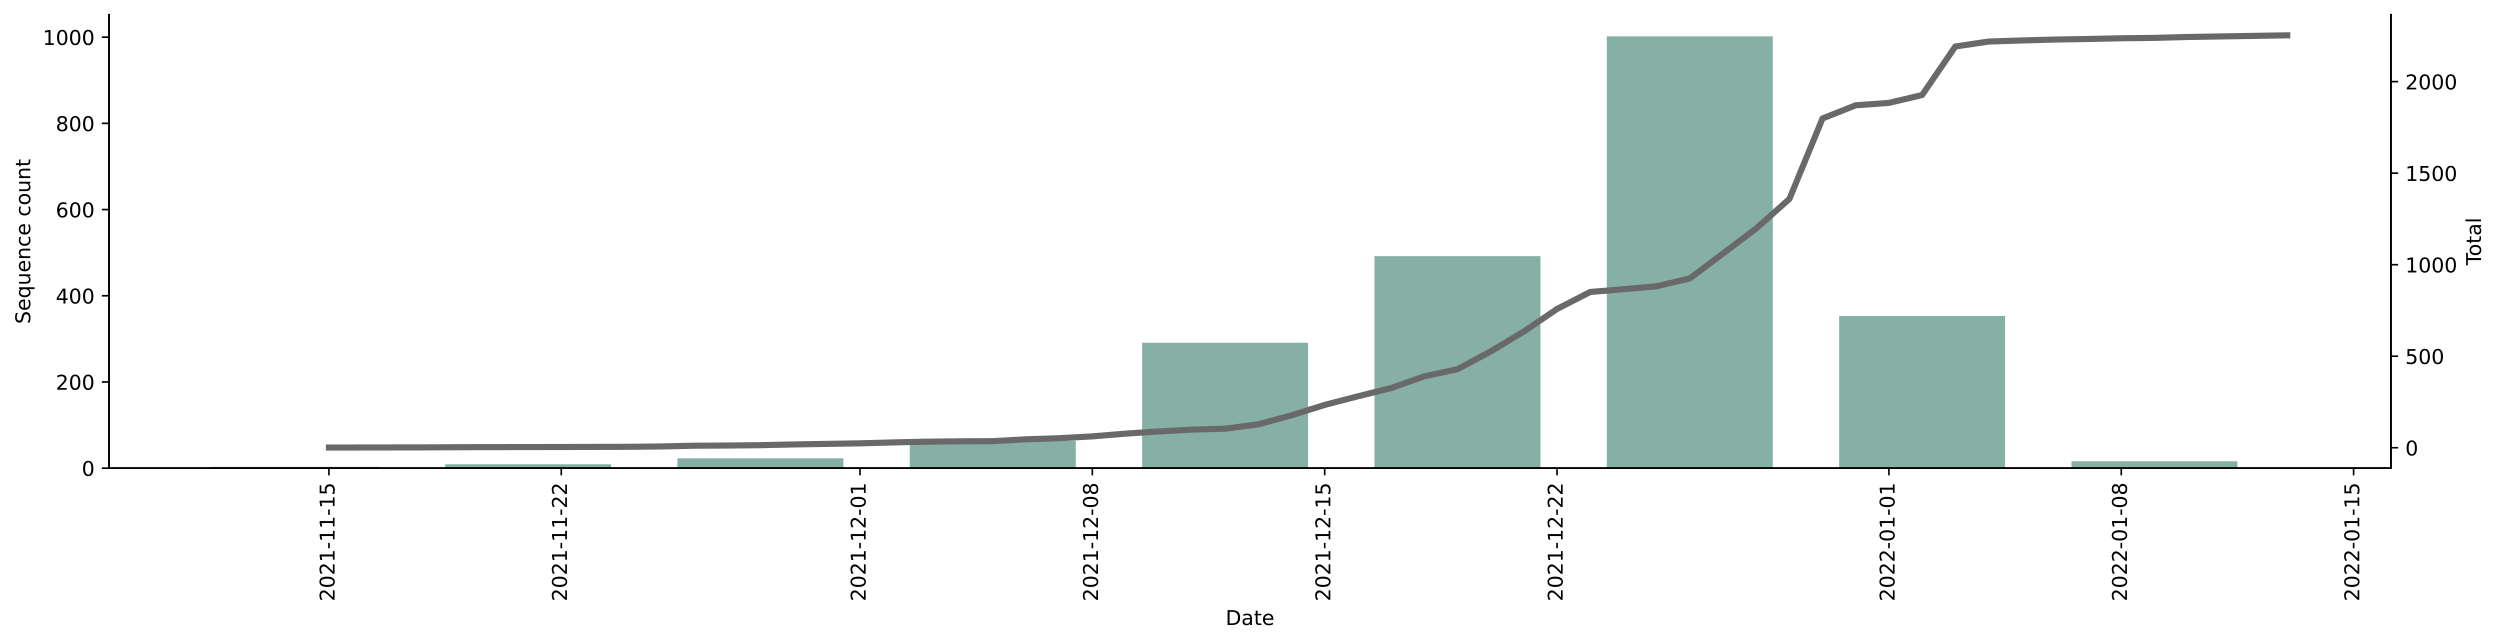
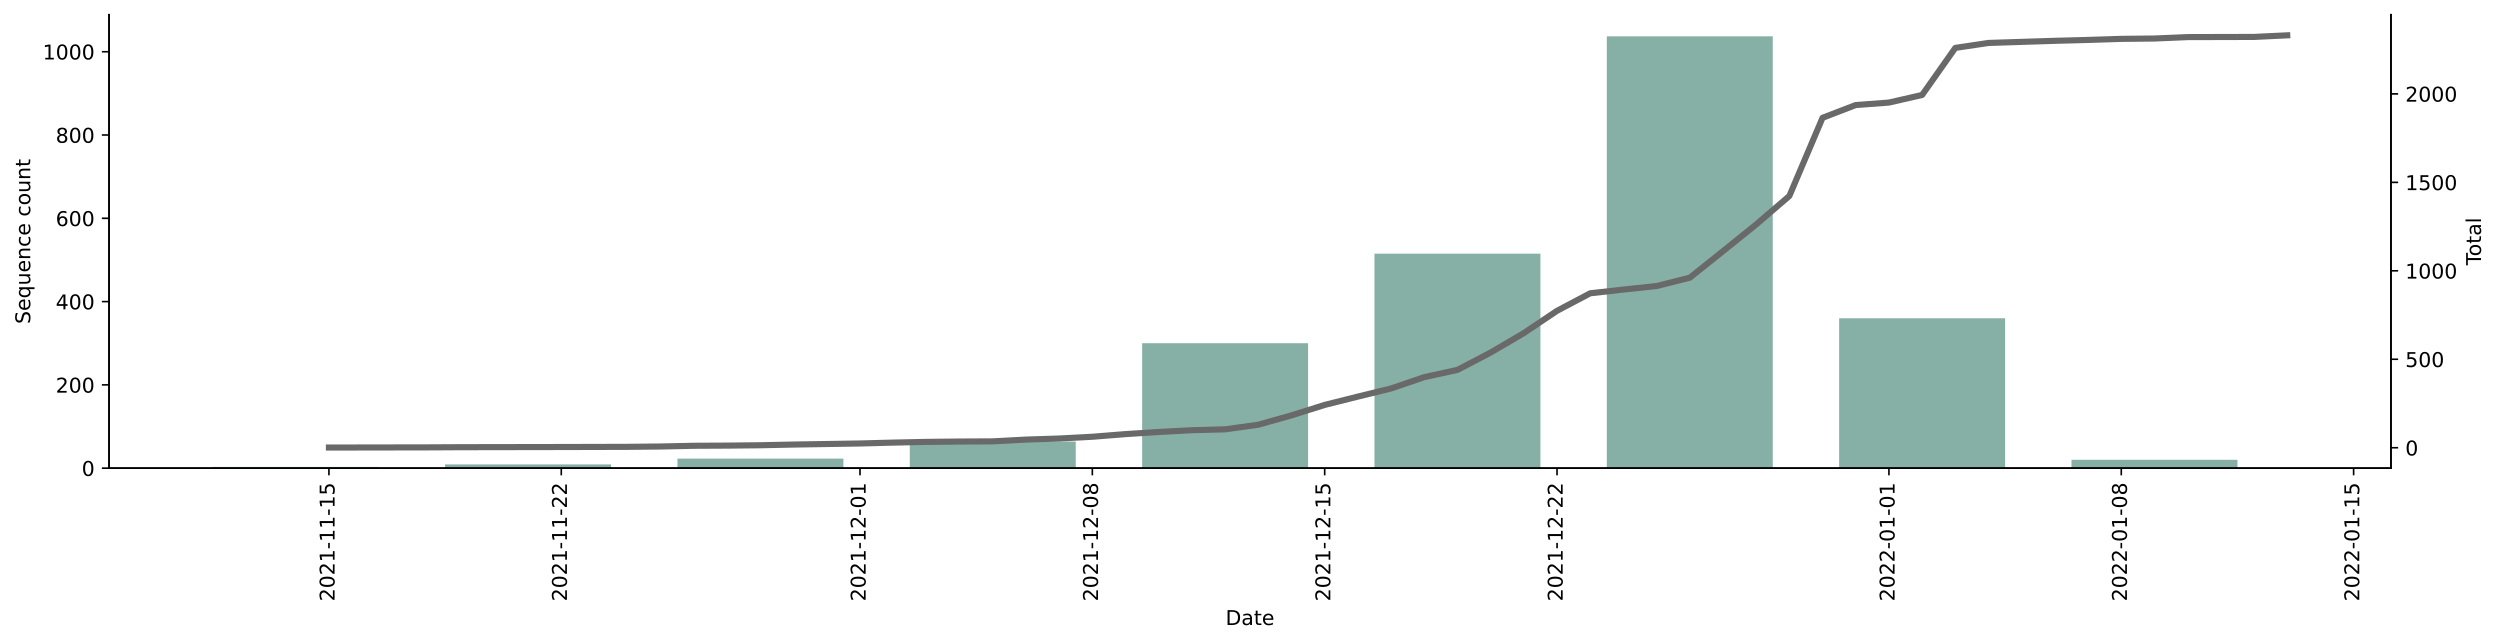
<svg xmlns="http://www.w3.org/2000/svg" xmlns:xlink="http://www.w3.org/1999/xlink" height="314.954pt" version="1.1" viewBox="0 0 1222.656 314.954" width="1222.656pt">
  <defs>
    <style type="text/css">*{stroke-linecap:butt;stroke-linejoin:round;}</style>
  </defs>
  <g id="figure_1">
    <g id="patch_1">
      <path d="M 0 314.954  L 1222.656 314.954  L 1222.656 0  L 0 0  z " style="fill:#ffffff;" />
    </g>
    <g id="axes_1">
      <g id="patch_2">
        <path d="M 53.328 228.96  L 1169.328 228.96  L 1169.328 7.2  L 53.328 7.2  z " style="fill:#ffffff;" />
      </g>
      <g id="patch_3">
-         <path clip-path="url(#pfc1328d884)" d="M 104.055 228.96  L 185.219 228.96  L 185.219 228.328  L 104.055 228.328  z " style="fill:#86b0a6;" />
+         <path clip-path="url(#p9850319fcd)" d="M 104.055 228.96  L 185.219 228.96  L 185.219 228.349  L 104.055 228.349  z " style="fill:#86b0a6;" />
      </g>
      <g id="patch_4">
-         <path clip-path="url(#pfc1328d884)" d="M 217.684 228.96  L 298.848 228.96  L 298.848 227.063  L 217.684 227.063  z " style="fill:#86b0a6;" />
+         <path clip-path="url(#p9850319fcd)" d="M 217.684 228.96  L 298.848 228.96  L 298.848 227.127  L 217.684 227.127  z " style="fill:#86b0a6;" />
      </g>
      <g id="patch_5">
-         <path clip-path="url(#pfc1328d884)" d="M 331.314 228.96  L 412.477 228.96  L 412.477 224.112  L 331.314 224.112  z " style="fill:#86b0a6;" />
+         <path clip-path="url(#p9850319fcd)" d="M 331.314 228.96  L 412.477 228.96  L 412.477 224.276  L 331.314 224.276  z " style="fill:#86b0a6;" />
      </g>
      <g id="patch_6">
-         <path clip-path="url(#pfc1328d884)" d="M 444.943 228.96  L 526.106 228.96  L 526.106 215.47  L 444.943 215.47  z " style="fill:#86b0a6;" />
+         <path clip-path="url(#p9850319fcd)" d="M 444.943 228.96  L 526.106 228.96  L 526.106 215.925  L 444.943 215.925  z " style="fill:#86b0a6;" />
      </g>
      <g id="patch_7">
-         <path clip-path="url(#pfc1328d884)" d="M 558.572 228.96  L 639.735 228.96  L 639.735 167.623  L 558.572 167.623  z " style="fill:#86b0a6;" />
+         <path clip-path="url(#p9850319fcd)" d="M 558.572 228.96  L 639.735 228.96  L 639.735 167.861  L 558.572 167.861  z " style="fill:#86b0a6;" />
      </g>
      <g id="patch_8">
-         <path clip-path="url(#pfc1328d884)" d="M 672.201 228.96  L 753.364 228.96  L 753.364 125.257  L 672.201 125.257  z " style="fill:#86b0a6;" />
+         <path clip-path="url(#p9850319fcd)" d="M 672.201 228.96  L 753.364 228.96  L 753.364 124.073  L 672.201 124.073  z " style="fill:#86b0a6;" />
      </g>
      <g id="patch_9">
-         <path clip-path="url(#pfc1328d884)" d="M 785.83 228.96  L 866.994 228.96  L 866.994 17.76  L 785.83 17.76  z " style="fill:#86b0a6;" />
+         <path clip-path="url(#p9850319fcd)" d="M 785.83 228.96  L 866.994 228.96  L 866.994 17.76  L 785.83 17.76  z " style="fill:#86b0a6;" />
      </g>
      <g id="patch_10">
-         <path clip-path="url(#pfc1328d884)" d="M 899.459 228.96  L 980.623 228.96  L 980.623 154.555  L 899.459 154.555  z " style="fill:#86b0a6;" />
+         <path clip-path="url(#p9850319fcd)" d="M 899.459 228.96  L 980.623 228.96  L 980.623 155.641  L 899.459 155.641  z " style="fill:#86b0a6;" />
      </g>
      <g id="patch_11">
-         <path clip-path="url(#pfc1328d884)" d="M 1013.088 228.96  L 1094.252 228.96  L 1094.252 225.588  L 1013.088 225.588  z " style="fill:#86b0a6;" />
+         <path clip-path="url(#p9850319fcd)" d="M 1013.088 228.96  L 1094.252 228.96  L 1094.252 224.887  L 1013.088 224.887  z " style="fill:#86b0a6;" />
      </g>
      <g id="matplotlib.axis_1">
        <g id="xtick_1">
          <g id="line2d_1">
            <defs>
-               <path d="M 0 0  L 0 3.5  " id="mb93e40b481" style="stroke:#000000;stroke-width:0.8;" />
-             </defs>
-             <g>
-               <use style="stroke:#000000;stroke-width:0.8;" x="160.87" xlink:href="#mb93e40b481" y="228.96" />
+               <path d="M 0 0  L 0 3.5  " id="mb2f01a2f8e" style="stroke:#000000;stroke-width:0.8;" />
+             </defs>
+             <g>
+               <use style="stroke:#000000;stroke-width:0.8;" x="160.87" xlink:href="#mb2f01a2f8e" y="228.96" />
            </g>
          </g>
          <g id="text_1">
            <g transform="translate(163.6293 294.0756)rotate(-90)scale(0.1 -0.1)">
              <defs>
                <path d="M 1228 531  L 3431 531  L 3431 0  L 469 0  L 469 531  Q 828 903 1448 1529  Q 2069 2156 2228 2338  Q 2531 2678 2651 2914  Q 2772 3150 2772 3378  Q 2772 3750 2511 3984  Q 2250 4219 1831 4219  Q 1534 4219 1204 4116  Q 875 4013 500 3803  L 500 4441  Q 881 4594 1212 4672  Q 1544 4750 1819 4750  Q 2544 4750 2975 4387  Q 3406 4025 3406 3419  Q 3406 3131 3298 2873  Q 3191 2616 2906 2266  Q 2828 2175 2409 1742  Q 1991 1309 1228 531  z " id="DejaVuSans-32" transform="scale(0.015625)" />
                <path d="M 2034 4250  Q 1547 4250 1301 3770  Q 1056 3291 1056 2328  Q 1056 1369 1301 889  Q 1547 409 2034 409  Q 2525 409 2770 889  Q 3016 1369 3016 2328  Q 3016 3291 2770 3770  Q 2525 4250 2034 4250  z M 2034 4750  Q 2819 4750 3233 4129  Q 3647 3509 3647 2328  Q 3647 1150 3233 529  Q 2819 -91 2034 -91  Q 1250 -91 836 529  Q 422 1150 422 2328  Q 422 3509 836 4129  Q 1250 4750 2034 4750  z " id="DejaVuSans-30" transform="scale(0.015625)" />
                <path d="M 794 531  L 1825 531  L 1825 4091  L 703 3866  L 703 4441  L 1819 4666  L 2450 4666  L 2450 531  L 3481 531  L 3481 0  L 794 0  L 794 531  z " id="DejaVuSans-31" transform="scale(0.015625)" />
                <path d="M 313 2009  L 1997 2009  L 1997 1497  L 313 1497  L 313 2009  z " id="DejaVuSans-2d" transform="scale(0.015625)" />
                <path d="M 691 4666  L 3169 4666  L 3169 4134  L 1269 4134  L 1269 2991  Q 1406 3038 1543 3061  Q 1681 3084 1819 3084  Q 2600 3084 3056 2656  Q 3513 2228 3513 1497  Q 3513 744 3044 326  Q 2575 -91 1722 -91  Q 1428 -91 1123 -41  Q 819 9 494 109  L 494 744  Q 775 591 1075 516  Q 1375 441 1709 441  Q 2250 441 2565 725  Q 2881 1009 2881 1497  Q 2881 1984 2565 2268  Q 2250 2553 1709 2553  Q 1456 2553 1204 2497  Q 953 2441 691 2322  L 691 4666  z " id="DejaVuSans-35" transform="scale(0.015625)" />
              </defs>
              <use xlink:href="#DejaVuSans-32" />
              <use x="63.623" xlink:href="#DejaVuSans-30" />
              <use x="127.246" xlink:href="#DejaVuSans-32" />
              <use x="190.869" xlink:href="#DejaVuSans-31" />
              <use x="254.492" xlink:href="#DejaVuSans-2d" />
              <use x="290.576" xlink:href="#DejaVuSans-31" />
              <use x="354.199" xlink:href="#DejaVuSans-31" />
              <use x="417.822" xlink:href="#DejaVuSans-2d" />
              <use x="453.906" xlink:href="#DejaVuSans-31" />
              <use x="517.529" xlink:href="#DejaVuSans-35" />
            </g>
          </g>
        </g>
        <g id="xtick_2">
          <g id="line2d_2">
            <g>
-               <use style="stroke:#000000;stroke-width:0.8;" x="274.499" xlink:href="#mb93e40b481" y="228.96" />
+               <use style="stroke:#000000;stroke-width:0.8;" x="274.499" xlink:href="#mb2f01a2f8e" y="228.96" />
            </g>
          </g>
          <g id="text_2">
            <g transform="translate(277.2584 294.0756)rotate(-90)scale(0.1 -0.1)">
              <use xlink:href="#DejaVuSans-32" />
              <use x="63.623" xlink:href="#DejaVuSans-30" />
              <use x="127.246" xlink:href="#DejaVuSans-32" />
              <use x="190.869" xlink:href="#DejaVuSans-31" />
              <use x="254.492" xlink:href="#DejaVuSans-2d" />
              <use x="290.576" xlink:href="#DejaVuSans-31" />
              <use x="354.199" xlink:href="#DejaVuSans-31" />
              <use x="417.822" xlink:href="#DejaVuSans-2d" />
              <use x="453.906" xlink:href="#DejaVuSans-32" />
              <use x="517.529" xlink:href="#DejaVuSans-32" />
            </g>
          </g>
        </g>
        <g id="xtick_3">
          <g id="line2d_3">
            <g>
-               <use style="stroke:#000000;stroke-width:0.8;" x="420.594" xlink:href="#mb93e40b481" y="228.96" />
+               <use style="stroke:#000000;stroke-width:0.8;" x="420.594" xlink:href="#mb2f01a2f8e" y="228.96" />
            </g>
          </g>
          <g id="text_3">
            <g transform="translate(423.353 294.0756)rotate(-90)scale(0.1 -0.1)">
              <use xlink:href="#DejaVuSans-32" />
              <use x="63.623" xlink:href="#DejaVuSans-30" />
              <use x="127.246" xlink:href="#DejaVuSans-32" />
              <use x="190.869" xlink:href="#DejaVuSans-31" />
              <use x="254.492" xlink:href="#DejaVuSans-2d" />
              <use x="290.576" xlink:href="#DejaVuSans-31" />
              <use x="354.199" xlink:href="#DejaVuSans-32" />
              <use x="417.822" xlink:href="#DejaVuSans-2d" />
              <use x="453.906" xlink:href="#DejaVuSans-30" />
              <use x="517.529" xlink:href="#DejaVuSans-31" />
            </g>
          </g>
        </g>
        <g id="xtick_4">
          <g id="line2d_4">
            <g>
-               <use style="stroke:#000000;stroke-width:0.8;" x="534.223" xlink:href="#mb93e40b481" y="228.96" />
+               <use style="stroke:#000000;stroke-width:0.8;" x="534.223" xlink:href="#mb2f01a2f8e" y="228.96" />
            </g>
          </g>
          <g id="text_4">
            <g transform="translate(536.982 294.0756)rotate(-90)scale(0.1 -0.1)">
              <defs>
                <path d="M 2034 2216  Q 1584 2216 1326 1975  Q 1069 1734 1069 1313  Q 1069 891 1326 650  Q 1584 409 2034 409  Q 2484 409 2743 651  Q 3003 894 3003 1313  Q 3003 1734 2745 1975  Q 2488 2216 2034 2216  z M 1403 2484  Q 997 2584 770 2862  Q 544 3141 544 3541  Q 544 4100 942 4425  Q 1341 4750 2034 4750  Q 2731 4750 3128 4425  Q 3525 4100 3525 3541  Q 3525 3141 3298 2862  Q 3072 2584 2669 2484  Q 3125 2378 3379 2068  Q 3634 1759 3634 1313  Q 3634 634 3220 271  Q 2806 -91 2034 -91  Q 1263 -91 848 271  Q 434 634 434 1313  Q 434 1759 690 2068  Q 947 2378 1403 2484  z M 1172 3481  Q 1172 3119 1398 2916  Q 1625 2713 2034 2713  Q 2441 2713 2670 2916  Q 2900 3119 2900 3481  Q 2900 3844 2670 4047  Q 2441 4250 2034 4250  Q 1625 4250 1398 4047  Q 1172 3844 1172 3481  z " id="DejaVuSans-38" transform="scale(0.015625)" />
              </defs>
              <use xlink:href="#DejaVuSans-32" />
              <use x="63.623" xlink:href="#DejaVuSans-30" />
              <use x="127.246" xlink:href="#DejaVuSans-32" />
              <use x="190.869" xlink:href="#DejaVuSans-31" />
              <use x="254.492" xlink:href="#DejaVuSans-2d" />
              <use x="290.576" xlink:href="#DejaVuSans-31" />
              <use x="354.199" xlink:href="#DejaVuSans-32" />
              <use x="417.822" xlink:href="#DejaVuSans-2d" />
              <use x="453.906" xlink:href="#DejaVuSans-30" />
              <use x="517.529" xlink:href="#DejaVuSans-38" />
            </g>
          </g>
        </g>
        <g id="xtick_5">
          <g id="line2d_5">
            <g>
-               <use style="stroke:#000000;stroke-width:0.8;" x="647.852" xlink:href="#mb93e40b481" y="228.96" />
+               <use style="stroke:#000000;stroke-width:0.8;" x="647.852" xlink:href="#mb2f01a2f8e" y="228.96" />
            </g>
          </g>
          <g id="text_5">
            <g transform="translate(650.6111 294.0756)rotate(-90)scale(0.1 -0.1)">
              <use xlink:href="#DejaVuSans-32" />
              <use x="63.623" xlink:href="#DejaVuSans-30" />
              <use x="127.246" xlink:href="#DejaVuSans-32" />
              <use x="190.869" xlink:href="#DejaVuSans-31" />
              <use x="254.492" xlink:href="#DejaVuSans-2d" />
              <use x="290.576" xlink:href="#DejaVuSans-31" />
              <use x="354.199" xlink:href="#DejaVuSans-32" />
              <use x="417.822" xlink:href="#DejaVuSans-2d" />
              <use x="453.906" xlink:href="#DejaVuSans-31" />
              <use x="517.529" xlink:href="#DejaVuSans-35" />
            </g>
          </g>
        </g>
        <g id="xtick_6">
          <g id="line2d_6">
            <g>
-               <use style="stroke:#000000;stroke-width:0.8;" x="761.481" xlink:href="#mb93e40b481" y="228.96" />
+               <use style="stroke:#000000;stroke-width:0.8;" x="761.481" xlink:href="#mb2f01a2f8e" y="228.96" />
            </g>
          </g>
          <g id="text_6">
            <g transform="translate(764.2402 294.0756)rotate(-90)scale(0.1 -0.1)">
              <use xlink:href="#DejaVuSans-32" />
              <use x="63.623" xlink:href="#DejaVuSans-30" />
              <use x="127.246" xlink:href="#DejaVuSans-32" />
              <use x="190.869" xlink:href="#DejaVuSans-31" />
              <use x="254.492" xlink:href="#DejaVuSans-2d" />
              <use x="290.576" xlink:href="#DejaVuSans-31" />
              <use x="354.199" xlink:href="#DejaVuSans-32" />
              <use x="417.822" xlink:href="#DejaVuSans-2d" />
              <use x="453.906" xlink:href="#DejaVuSans-32" />
              <use x="517.529" xlink:href="#DejaVuSans-32" />
            </g>
          </g>
        </g>
        <g id="xtick_7">
          <g id="line2d_7">
            <g>
-               <use style="stroke:#000000;stroke-width:0.8;" x="923.808" xlink:href="#mb93e40b481" y="228.96" />
+               <use style="stroke:#000000;stroke-width:0.8;" x="923.808" xlink:href="#mb2f01a2f8e" y="228.96" />
            </g>
          </g>
          <g id="text_7">
            <g transform="translate(926.5675 294.0756)rotate(-90)scale(0.1 -0.1)">
              <use xlink:href="#DejaVuSans-32" />
              <use x="63.623" xlink:href="#DejaVuSans-30" />
              <use x="127.246" xlink:href="#DejaVuSans-32" />
              <use x="190.869" xlink:href="#DejaVuSans-32" />
              <use x="254.492" xlink:href="#DejaVuSans-2d" />
              <use x="290.576" xlink:href="#DejaVuSans-30" />
              <use x="354.199" xlink:href="#DejaVuSans-31" />
              <use x="417.822" xlink:href="#DejaVuSans-2d" />
              <use x="453.906" xlink:href="#DejaVuSans-30" />
              <use x="517.529" xlink:href="#DejaVuSans-31" />
            </g>
          </g>
        </g>
        <g id="xtick_8">
          <g id="line2d_8">
            <g>
-               <use style="stroke:#000000;stroke-width:0.8;" x="1037.437" xlink:href="#mb93e40b481" y="228.96" />
+               <use style="stroke:#000000;stroke-width:0.8;" x="1037.437" xlink:href="#mb2f01a2f8e" y="228.96" />
            </g>
          </g>
          <g id="text_8">
            <g transform="translate(1040.197 294.0756)rotate(-90)scale(0.1 -0.1)">
              <use xlink:href="#DejaVuSans-32" />
              <use x="63.623" xlink:href="#DejaVuSans-30" />
              <use x="127.246" xlink:href="#DejaVuSans-32" />
              <use x="190.869" xlink:href="#DejaVuSans-32" />
              <use x="254.492" xlink:href="#DejaVuSans-2d" />
              <use x="290.576" xlink:href="#DejaVuSans-30" />
              <use x="354.199" xlink:href="#DejaVuSans-31" />
              <use x="417.822" xlink:href="#DejaVuSans-2d" />
              <use x="453.906" xlink:href="#DejaVuSans-30" />
              <use x="517.529" xlink:href="#DejaVuSans-38" />
            </g>
          </g>
        </g>
        <g id="xtick_9">
          <g id="line2d_9">
            <g>
-               <use style="stroke:#000000;stroke-width:0.8;" x="1151.066" xlink:href="#mb93e40b481" y="228.96" />
+               <use style="stroke:#000000;stroke-width:0.8;" x="1151.066" xlink:href="#mb2f01a2f8e" y="228.96" />
            </g>
          </g>
          <g id="text_9">
            <g transform="translate(1153.826 294.0756)rotate(-90)scale(0.1 -0.1)">
              <use xlink:href="#DejaVuSans-32" />
              <use x="63.623" xlink:href="#DejaVuSans-30" />
              <use x="127.246" xlink:href="#DejaVuSans-32" />
              <use x="190.869" xlink:href="#DejaVuSans-32" />
              <use x="254.492" xlink:href="#DejaVuSans-2d" />
              <use x="290.576" xlink:href="#DejaVuSans-30" />
              <use x="354.199" xlink:href="#DejaVuSans-31" />
              <use x="417.822" xlink:href="#DejaVuSans-2d" />
              <use x="453.906" xlink:href="#DejaVuSans-31" />
              <use x="517.529" xlink:href="#DejaVuSans-35" />
            </g>
          </g>
        </g>
        <g id="text_10">
          <g transform="translate(599.3773 305.6741)scale(0.1 -0.1)">
            <defs>
              <path d="M 1259 4147  L 1259 519  L 2022 519  Q 2988 519 3436 956  Q 3884 1394 3884 2338  Q 3884 3275 3436 3711  Q 2988 4147 2022 4147  L 1259 4147  z M 628 4666  L 1925 4666  Q 3281 4666 3915 4102  Q 4550 3538 4550 2338  Q 4550 1131 3912 565  Q 3275 0 1925 0  L 628 0  L 628 4666  z " id="DejaVuSans-44" transform="scale(0.015625)" />
              <path d="M 2194 1759  Q 1497 1759 1228 1600  Q 959 1441 959 1056  Q 959 750 1161 570  Q 1363 391 1709 391  Q 2188 391 2477 730  Q 2766 1069 2766 1631  L 2766 1759  L 2194 1759  z M 3341 1997  L 3341 0  L 2766 0  L 2766 531  Q 2569 213 2275 61  Q 1981 -91 1556 -91  Q 1019 -91 701 211  Q 384 513 384 1019  Q 384 1609 779 1909  Q 1175 2209 1959 2209  L 2766 2209  L 2766 2266  Q 2766 2663 2505 2880  Q 2244 3097 1772 3097  Q 1472 3097 1187 3025  Q 903 2953 641 2809  L 641 3341  Q 956 3463 1253 3523  Q 1550 3584 1831 3584  Q 2591 3584 2966 3190  Q 3341 2797 3341 1997  z " id="DejaVuSans-61" transform="scale(0.015625)" />
              <path d="M 1172 4494  L 1172 3500  L 2356 3500  L 2356 3053  L 1172 3053  L 1172 1153  Q 1172 725 1289 603  Q 1406 481 1766 481  L 2356 481  L 2356 0  L 1766 0  Q 1100 0 847 248  Q 594 497 594 1153  L 594 3053  L 172 3053  L 172 3500  L 594 3500  L 594 4494  L 1172 4494  z " id="DejaVuSans-74" transform="scale(0.015625)" />
              <path d="M 3597 1894  L 3597 1613  L 953 1613  Q 991 1019 1311 708  Q 1631 397 2203 397  Q 2534 397 2845 478  Q 3156 559 3463 722  L 3463 178  Q 3153 47 2828 -22  Q 2503 -91 2169 -91  Q 1331 -91 842 396  Q 353 884 353 1716  Q 353 2575 817 3079  Q 1281 3584 2069 3584  Q 2775 3584 3186 3129  Q 3597 2675 3597 1894  z M 3022 2063  Q 3016 2534 2758 2815  Q 2500 3097 2075 3097  Q 1594 3097 1305 2825  Q 1016 2553 972 2059  L 3022 2063  z " id="DejaVuSans-65" transform="scale(0.015625)" />
            </defs>
            <use xlink:href="#DejaVuSans-44" />
            <use x="77.002" xlink:href="#DejaVuSans-61" />
            <use x="138.281" xlink:href="#DejaVuSans-74" />
            <use x="177.49" xlink:href="#DejaVuSans-65" />
          </g>
        </g>
      </g>
      <g id="matplotlib.axis_2">
        <g id="ytick_1">
          <g id="line2d_10">
            <defs>
-               <path d="M 0 0  L -3.5 0  " id="m7de190d79c" style="stroke:#000000;stroke-width:0.8;" />
-             </defs>
-             <g>
-               <use style="stroke:#000000;stroke-width:0.8;" x="53.328" xlink:href="#m7de190d79c" y="228.96" />
+               <path d="M 0 0  L -3.5 0  " id="m76613ea650" style="stroke:#000000;stroke-width:0.8;" />
+             </defs>
+             <g>
+               <use style="stroke:#000000;stroke-width:0.8;" x="53.328" xlink:href="#m76613ea650" y="228.96" />
            </g>
          </g>
          <g id="text_11">
            <g transform="translate(39.96563 232.7592)scale(0.1 -0.1)">
              <use xlink:href="#DejaVuSans-30" />
            </g>
          </g>
        </g>
        <g id="ytick_2">
          <g id="line2d_11">
            <g>
-               <use style="stroke:#000000;stroke-width:0.8;" x="53.328" xlink:href="#m7de190d79c" y="186.804" />
+               <use style="stroke:#000000;stroke-width:0.8;" x="53.328" xlink:href="#m76613ea650" y="188.227" />
            </g>
          </g>
          <g id="text_12">
-             <g transform="translate(27.24063 190.6035)scale(0.1 -0.1)">
+             <g transform="translate(27.24063 192.0263)scale(0.1 -0.1)">
              <use xlink:href="#DejaVuSans-32" />
              <use x="63.623" xlink:href="#DejaVuSans-30" />
              <use x="127.246" xlink:href="#DejaVuSans-30" />
            </g>
          </g>
        </g>
        <g id="ytick_3">
          <g id="line2d_12">
            <g>
-               <use style="stroke:#000000;stroke-width:0.8;" x="53.328" xlink:href="#m7de190d79c" y="144.649" />
+               <use style="stroke:#000000;stroke-width:0.8;" x="53.328" xlink:href="#m76613ea650" y="147.494" />
            </g>
          </g>
          <g id="text_13">
-             <g transform="translate(27.24063 148.4478)scale(0.1 -0.1)">
+             <g transform="translate(27.24063 151.2935)scale(0.1 -0.1)">
              <defs>
                <path d="M 2419 4116  L 825 1625  L 2419 1625  L 2419 4116  z M 2253 4666  L 3047 4666  L 3047 1625  L 3713 1625  L 3713 1100  L 3047 1100  L 3047 0  L 2419 0  L 2419 1100  L 313 1100  L 313 1709  L 2253 4666  z " id="DejaVuSans-34" transform="scale(0.015625)" />
              </defs>
              <use xlink:href="#DejaVuSans-34" />
              <use x="63.623" xlink:href="#DejaVuSans-30" />
              <use x="127.246" xlink:href="#DejaVuSans-30" />
            </g>
          </g>
        </g>
        <g id="ytick_4">
          <g id="line2d_13">
            <g>
-               <use style="stroke:#000000;stroke-width:0.8;" x="53.328" xlink:href="#m7de190d79c" y="102.493" />
+               <use style="stroke:#000000;stroke-width:0.8;" x="53.328" xlink:href="#m76613ea650" y="106.761" />
            </g>
          </g>
          <g id="text_14">
-             <g transform="translate(27.24063 106.2922)scale(0.1 -0.1)">
+             <g transform="translate(27.24063 110.5606)scale(0.1 -0.1)">
              <defs>
                <path d="M 2113 2584  Q 1688 2584 1439 2293  Q 1191 2003 1191 1497  Q 1191 994 1439 701  Q 1688 409 2113 409  Q 2538 409 2786 701  Q 3034 994 3034 1497  Q 3034 2003 2786 2293  Q 2538 2584 2113 2584  z M 3366 4563  L 3366 3988  Q 3128 4100 2886 4159  Q 2644 4219 2406 4219  Q 1781 4219 1451 3797  Q 1122 3375 1075 2522  Q 1259 2794 1537 2939  Q 1816 3084 2150 3084  Q 2853 3084 3261 2657  Q 3669 2231 3669 1497  Q 3669 778 3244 343  Q 2819 -91 2113 -91  Q 1303 -91 875 529  Q 447 1150 447 2328  Q 447 3434 972 4092  Q 1497 4750 2381 4750  Q 2619 4750 2861 4703  Q 3103 4656 3366 4563  z " id="DejaVuSans-36" transform="scale(0.015625)" />
              </defs>
              <use xlink:href="#DejaVuSans-36" />
              <use x="63.623" xlink:href="#DejaVuSans-30" />
              <use x="127.246" xlink:href="#DejaVuSans-30" />
            </g>
          </g>
        </g>
        <g id="ytick_5">
          <g id="line2d_14">
            <g>
-               <use style="stroke:#000000;stroke-width:0.8;" x="53.328" xlink:href="#m7de190d79c" y="60.337" />
+               <use style="stroke:#000000;stroke-width:0.8;" x="53.328" xlink:href="#m76613ea650" y="66.028" />
            </g>
          </g>
          <g id="text_15">
-             <g transform="translate(27.24063 64.13646)scale(0.1 -0.1)">
+             <g transform="translate(27.24063 69.82769)scale(0.1 -0.1)">
              <use xlink:href="#DejaVuSans-38" />
              <use x="63.623" xlink:href="#DejaVuSans-30" />
              <use x="127.246" xlink:href="#DejaVuSans-30" />
            </g>
          </g>
        </g>
        <g id="ytick_6">
          <g id="line2d_15">
            <g>
-               <use style="stroke:#000000;stroke-width:0.8;" x="53.328" xlink:href="#m7de190d79c" y="18.182" />
+               <use style="stroke:#000000;stroke-width:0.8;" x="53.328" xlink:href="#m76613ea650" y="25.296" />
            </g>
          </g>
          <g id="text_16">
-             <g transform="translate(20.87813 21.98078)scale(0.1 -0.1)">
+             <g transform="translate(20.87813 29.0948)scale(0.1 -0.1)">
              <use xlink:href="#DejaVuSans-31" />
              <use x="63.623" xlink:href="#DejaVuSans-30" />
              <use x="127.246" xlink:href="#DejaVuSans-30" />
              <use x="190.869" xlink:href="#DejaVuSans-30" />
            </g>
          </g>
        </g>
        <g id="text_17">
          <g transform="translate(14.79844 158.4402)rotate(-90)scale(0.1 -0.1)">
            <defs>
              <path d="M 3425 4513  L 3425 3897  Q 3066 4069 2747 4153  Q 2428 4238 2131 4238  Q 1616 4238 1336 4038  Q 1056 3838 1056 3469  Q 1056 3159 1242 3001  Q 1428 2844 1947 2747  L 2328 2669  Q 3034 2534 3370 2195  Q 3706 1856 3706 1288  Q 3706 609 3251 259  Q 2797 -91 1919 -91  Q 1588 -91 1214 -16  Q 841 59 441 206  L 441 856  Q 825 641 1194 531  Q 1563 422 1919 422  Q 2459 422 2753 634  Q 3047 847 3047 1241  Q 3047 1584 2836 1778  Q 2625 1972 2144 2069  L 1759 2144  Q 1053 2284 737 2584  Q 422 2884 422 3419  Q 422 4038 858 4394  Q 1294 4750 2059 4750  Q 2388 4750 2728 4690  Q 3069 4631 3425 4513  z " id="DejaVuSans-53" transform="scale(0.015625)" />
              <path d="M 947 1747  Q 947 1113 1208 752  Q 1469 391 1925 391  Q 2381 391 2643 752  Q 2906 1113 2906 1747  Q 2906 2381 2643 2742  Q 2381 3103 1925 3103  Q 1469 3103 1208 2742  Q 947 2381 947 1747  z M 2906 525  Q 2725 213 2448 61  Q 2172 -91 1784 -91  Q 1150 -91 751 415  Q 353 922 353 1747  Q 353 2572 751 3078  Q 1150 3584 1784 3584  Q 2172 3584 2448 3432  Q 2725 3281 2906 2969  L 2906 3500  L 3481 3500  L 3481 -1331  L 2906 -1331  L 2906 525  z " id="DejaVuSans-71" transform="scale(0.015625)" />
              <path d="M 544 1381  L 544 3500  L 1119 3500  L 1119 1403  Q 1119 906 1312 657  Q 1506 409 1894 409  Q 2359 409 2629 706  Q 2900 1003 2900 1516  L 2900 3500  L 3475 3500  L 3475 0  L 2900 0  L 2900 538  Q 2691 219 2414 64  Q 2138 -91 1772 -91  Q 1169 -91 856 284  Q 544 659 544 1381  z M 1991 3584  L 1991 3584  z " id="DejaVuSans-75" transform="scale(0.015625)" />
              <path d="M 3513 2113  L 3513 0  L 2938 0  L 2938 2094  Q 2938 2591 2744 2837  Q 2550 3084 2163 3084  Q 1697 3084 1428 2787  Q 1159 2491 1159 1978  L 1159 0  L 581 0  L 581 3500  L 1159 3500  L 1159 2956  Q 1366 3272 1645 3428  Q 1925 3584 2291 3584  Q 2894 3584 3203 3211  Q 3513 2838 3513 2113  z " id="DejaVuSans-6e" transform="scale(0.015625)" />
              <path d="M 3122 3366  L 3122 2828  Q 2878 2963 2633 3030  Q 2388 3097 2138 3097  Q 1578 3097 1268 2742  Q 959 2388 959 1747  Q 959 1106 1268 751  Q 1578 397 2138 397  Q 2388 397 2633 464  Q 2878 531 3122 666  L 3122 134  Q 2881 22 2623 -34  Q 2366 -91 2075 -91  Q 1284 -91 818 406  Q 353 903 353 1747  Q 353 2603 823 3093  Q 1294 3584 2113 3584  Q 2378 3584 2631 3529  Q 2884 3475 3122 3366  z " id="DejaVuSans-63" transform="scale(0.015625)" />
              <path id="DejaVuSans-20" transform="scale(0.015625)" />
              <path d="M 1959 3097  Q 1497 3097 1228 2736  Q 959 2375 959 1747  Q 959 1119 1226 758  Q 1494 397 1959 397  Q 2419 397 2687 759  Q 2956 1122 2956 1747  Q 2956 2369 2687 2733  Q 2419 3097 1959 3097  z M 1959 3584  Q 2709 3584 3137 3096  Q 3566 2609 3566 1747  Q 3566 888 3137 398  Q 2709 -91 1959 -91  Q 1206 -91 779 398  Q 353 888 353 1747  Q 353 2609 779 3096  Q 1206 3584 1959 3584  z " id="DejaVuSans-6f" transform="scale(0.015625)" />
            </defs>
            <use xlink:href="#DejaVuSans-53" />
            <use x="63.477" xlink:href="#DejaVuSans-65" />
            <use x="125" xlink:href="#DejaVuSans-71" />
            <use x="188.477" xlink:href="#DejaVuSans-75" />
            <use x="251.855" xlink:href="#DejaVuSans-65" />
            <use x="313.379" xlink:href="#DejaVuSans-6e" />
            <use x="376.758" xlink:href="#DejaVuSans-63" />
            <use x="431.738" xlink:href="#DejaVuSans-65" />
            <use x="493.262" xlink:href="#DejaVuSans-20" />
            <use x="525.049" xlink:href="#DejaVuSans-63" />
            <use x="580.029" xlink:href="#DejaVuSans-6f" />
            <use x="641.211" xlink:href="#DejaVuSans-75" />
            <use x="704.59" xlink:href="#DejaVuSans-6e" />
            <use x="767.969" xlink:href="#DejaVuSans-74" />
          </g>
        </g>
      </g>
      <g id="patch_12">
        <path d="M 53.328 228.96  L 53.328 7.2  " style="fill:none;stroke:#000000;stroke-linecap:square;stroke-linejoin:miter;stroke-width:0.8;" />
      </g>
      <g id="patch_13">
        <path d="M 1169.328 228.96  L 1169.328 7.2  " style="fill:none;stroke:#000000;stroke-linecap:square;stroke-linejoin:miter;stroke-width:0.8;" />
      </g>
      <g id="patch_14">
        <path d="M 53.328 228.96  L 1169.328 228.96  " style="fill:none;stroke:#000000;stroke-linecap:square;stroke-linejoin:miter;stroke-width:0.8;" />
      </g>
    </g>
    <g id="axes_2">
      <g id="matplotlib.axis_3">
        <g id="ytick_7">
          <g id="line2d_16">
            <defs>
-               <path d="M 0 0  L 3.5 0  " id="m6c201812d2" style="stroke:#000000;stroke-width:0.8;" />
-             </defs>
-             <g>
-               <use style="stroke:#000000;stroke-width:0.8;" x="1169.328" xlink:href="#m6c201812d2" y="218.97" />
+               <path d="M 0 0  L 3.5 0  " id="m382592e8a5" style="stroke:#000000;stroke-width:0.8;" />
+             </defs>
+             <g>
+               <use style="stroke:#000000;stroke-width:0.8;" x="1169.328" xlink:href="#m382592e8a5" y="218.967" />
            </g>
          </g>
          <g id="text_18">
-             <g transform="translate(1176.328 222.7687)scale(0.1 -0.1)">
+             <g transform="translate(1176.328 222.7657)scale(0.1 -0.1)">
              <use xlink:href="#DejaVuSans-30" />
            </g>
          </g>
        </g>
        <g id="ytick_8">
          <g id="line2d_17">
            <g>
-               <use style="stroke:#000000;stroke-width:0.8;" x="1169.328" xlink:href="#m6c201812d2" y="174.209" />
+               <use style="stroke:#000000;stroke-width:0.8;" x="1169.328" xlink:href="#m382592e8a5" y="175.705" />
            </g>
          </g>
          <g id="text_19">
-             <g transform="translate(1176.328 178.0085)scale(0.1 -0.1)">
+             <g transform="translate(1176.328 179.5039)scale(0.1 -0.1)">
              <use xlink:href="#DejaVuSans-35" />
              <use x="63.623" xlink:href="#DejaVuSans-30" />
              <use x="127.246" xlink:href="#DejaVuSans-30" />
            </g>
          </g>
        </g>
        <g id="ytick_9">
          <g id="line2d_18">
            <g>
-               <use style="stroke:#000000;stroke-width:0.8;" x="1169.328" xlink:href="#m6c201812d2" y="129.449" />
+               <use style="stroke:#000000;stroke-width:0.8;" x="1169.328" xlink:href="#m382592e8a5" y="132.443" />
            </g>
          </g>
          <g id="text_20">
-             <g transform="translate(1176.328 133.2483)scale(0.1 -0.1)">
+             <g transform="translate(1176.328 136.2421)scale(0.1 -0.1)">
              <use xlink:href="#DejaVuSans-31" />
              <use x="63.623" xlink:href="#DejaVuSans-30" />
              <use x="127.246" xlink:href="#DejaVuSans-30" />
              <use x="190.869" xlink:href="#DejaVuSans-30" />
            </g>
          </g>
        </g>
        <g id="ytick_10">
          <g id="line2d_19">
            <g>
-               <use style="stroke:#000000;stroke-width:0.8;" x="1169.328" xlink:href="#m6c201812d2" y="84.689" />
+               <use style="stroke:#000000;stroke-width:0.8;" x="1169.328" xlink:href="#m382592e8a5" y="89.181" />
            </g>
          </g>
          <g id="text_21">
-             <g transform="translate(1176.328 88.4881)scale(0.1 -0.1)">
+             <g transform="translate(1176.328 92.98033)scale(0.1 -0.1)">
              <use xlink:href="#DejaVuSans-31" />
              <use x="63.623" xlink:href="#DejaVuSans-35" />
              <use x="127.246" xlink:href="#DejaVuSans-30" />
              <use x="190.869" xlink:href="#DejaVuSans-30" />
            </g>
          </g>
        </g>
        <g id="ytick_11">
          <g id="line2d_20">
            <g>
-               <use style="stroke:#000000;stroke-width:0.8;" x="1169.328" xlink:href="#m6c201812d2" y="39.929" />
+               <use style="stroke:#000000;stroke-width:0.8;" x="1169.328" xlink:href="#m382592e8a5" y="45.919" />
            </g>
          </g>
          <g id="text_22">
-             <g transform="translate(1176.328 43.72789)scale(0.1 -0.1)">
+             <g transform="translate(1176.328 49.71853)scale(0.1 -0.1)">
              <use xlink:href="#DejaVuSans-32" />
              <use x="63.623" xlink:href="#DejaVuSans-30" />
              <use x="127.246" xlink:href="#DejaVuSans-30" />
              <use x="190.869" xlink:href="#DejaVuSans-30" />
            </g>
          </g>
        </g>
        <g id="text_23">
          <g transform="translate(1213.377 129.7566)rotate(-90)scale(0.1 -0.1)">
            <defs>
              <path d="M -19 4666  L 3928 4666  L 3928 4134  L 2272 4134  L 2272 0  L 1638 0  L 1638 4134  L -19 4134  L -19 4666  z " id="DejaVuSans-54" transform="scale(0.015625)" />
              <path d="M 603 4863  L 1178 4863  L 1178 0  L 603 0  L 603 4863  z " id="DejaVuSans-6c" transform="scale(0.015625)" />
            </defs>
            <use xlink:href="#DejaVuSans-54" />
            <use x="44.084" xlink:href="#DejaVuSans-6f" />
            <use x="105.266" xlink:href="#DejaVuSans-74" />
            <use x="144.475" xlink:href="#DejaVuSans-61" />
            <use x="205.754" xlink:href="#DejaVuSans-6c" />
          </g>
        </g>
      </g>
      <g id="line2d_21">
-         <path clip-path="url(#pfc1328d884)" d="M 160.87 218.88  L 209.568 218.79  L 225.801 218.701  L 274.499 218.611  L 306.964 218.522  L 323.197 218.343  L 339.43 217.985  L 355.663 217.895  L 371.895 217.716  L 388.128 217.358  L 420.594 216.821  L 436.826 216.373  L 453.059 216.015  L 469.292 215.836  L 485.524 215.747  L 501.757 214.852  L 517.99 214.314  L 534.223 213.419  L 550.455 212.076  L 566.688 211.002  L 582.921 210.107  L 599.154 209.659  L 615.386 207.511  L 631.619 203.124  L 647.852 198.022  L 664.084 193.814  L 680.317 189.786  L 696.55 184.057  L 712.783 180.565  L 729.015 171.882  L 745.248 162.124  L 761.481 151.113  L 777.714 142.788  L 793.946 141.445  L 810.179 140.013  L 826.412 136.163  L 842.644 123.988  L 858.877 111.724  L 875.11 97.311  L 891.343 57.922  L 907.575 51.477  L 923.808 50.313  L 940.041 46.464  L 956.274 22.741  L 972.506 20.324  L 988.739 19.787  L 1004.972 19.339  L 1021.204 19.07  L 1037.437 18.712  L 1053.67 18.533  L 1069.903 18.086  L 1118.601 17.28  " style="fill:none;stroke:#696969;stroke-linecap:square;stroke-width:3;" />
+         <path clip-path="url(#p9850319fcd)" d="M 160.87 218.88  L 209.568 218.793  L 225.801 218.707  L 274.499 218.62  L 306.964 218.534  L 323.197 218.361  L 339.43 218.015  L 355.663 217.928  L 371.895 217.755  L 388.128 217.409  L 420.594 216.89  L 436.826 216.457  L 453.059 216.111  L 469.292 215.938  L 485.524 215.852  L 501.757 214.986  L 517.99 214.467  L 534.223 213.602  L 550.455 212.304  L 566.688 211.266  L 582.921 210.401  L 599.154 209.968  L 615.386 207.718  L 631.619 203.133  L 647.852 198.028  L 664.084 193.961  L 680.317 189.981  L 696.55 184.444  L 712.783 180.896  L 729.015 172.417  L 745.248 162.899  L 761.481 151.997  L 777.714 143.431  L 793.946 141.614  L 810.179 139.884  L 826.412 135.817  L 842.644 122.839  L 858.877 109.774  L 875.11 95.843  L 891.343 57.6  L 907.575 51.37  L 923.808 50.159  L 940.041 46.438  L 956.274 23.423  L 972.506 21.001  L 988.739 20.481  L 1004.972 19.962  L 1021.204 19.53  L 1037.437 19.01  L 1053.67 18.837  L 1069.903 18.145  L 1102.368 18.059  L 1118.601 17.28  " style="fill:none;stroke:#696969;stroke-linecap:square;stroke-width:3;" />
      </g>
      <g id="patch_15">
        <path d="M 53.328 228.96  L 53.328 7.2  " style="fill:none;stroke:#000000;stroke-linecap:square;stroke-linejoin:miter;stroke-width:0.8;" />
      </g>
      <g id="patch_16">
        <path d="M 1169.328 228.96  L 1169.328 7.2  " style="fill:none;stroke:#000000;stroke-linecap:square;stroke-linejoin:miter;stroke-width:0.8;" />
      </g>
      <g id="patch_17">
        <path d="M 53.328 228.96  L 1169.328 228.96  " style="fill:none;stroke:#000000;stroke-linecap:square;stroke-linejoin:miter;stroke-width:0.8;" />
      </g>
    </g>
  </g>
  <defs>
-     <clipPath id="pfc1328d884">
+     <clipPath id="p9850319fcd">
      <rect height="221.76" width="1116" x="53.328" y="7.2" />
    </clipPath>
  </defs>
</svg>
